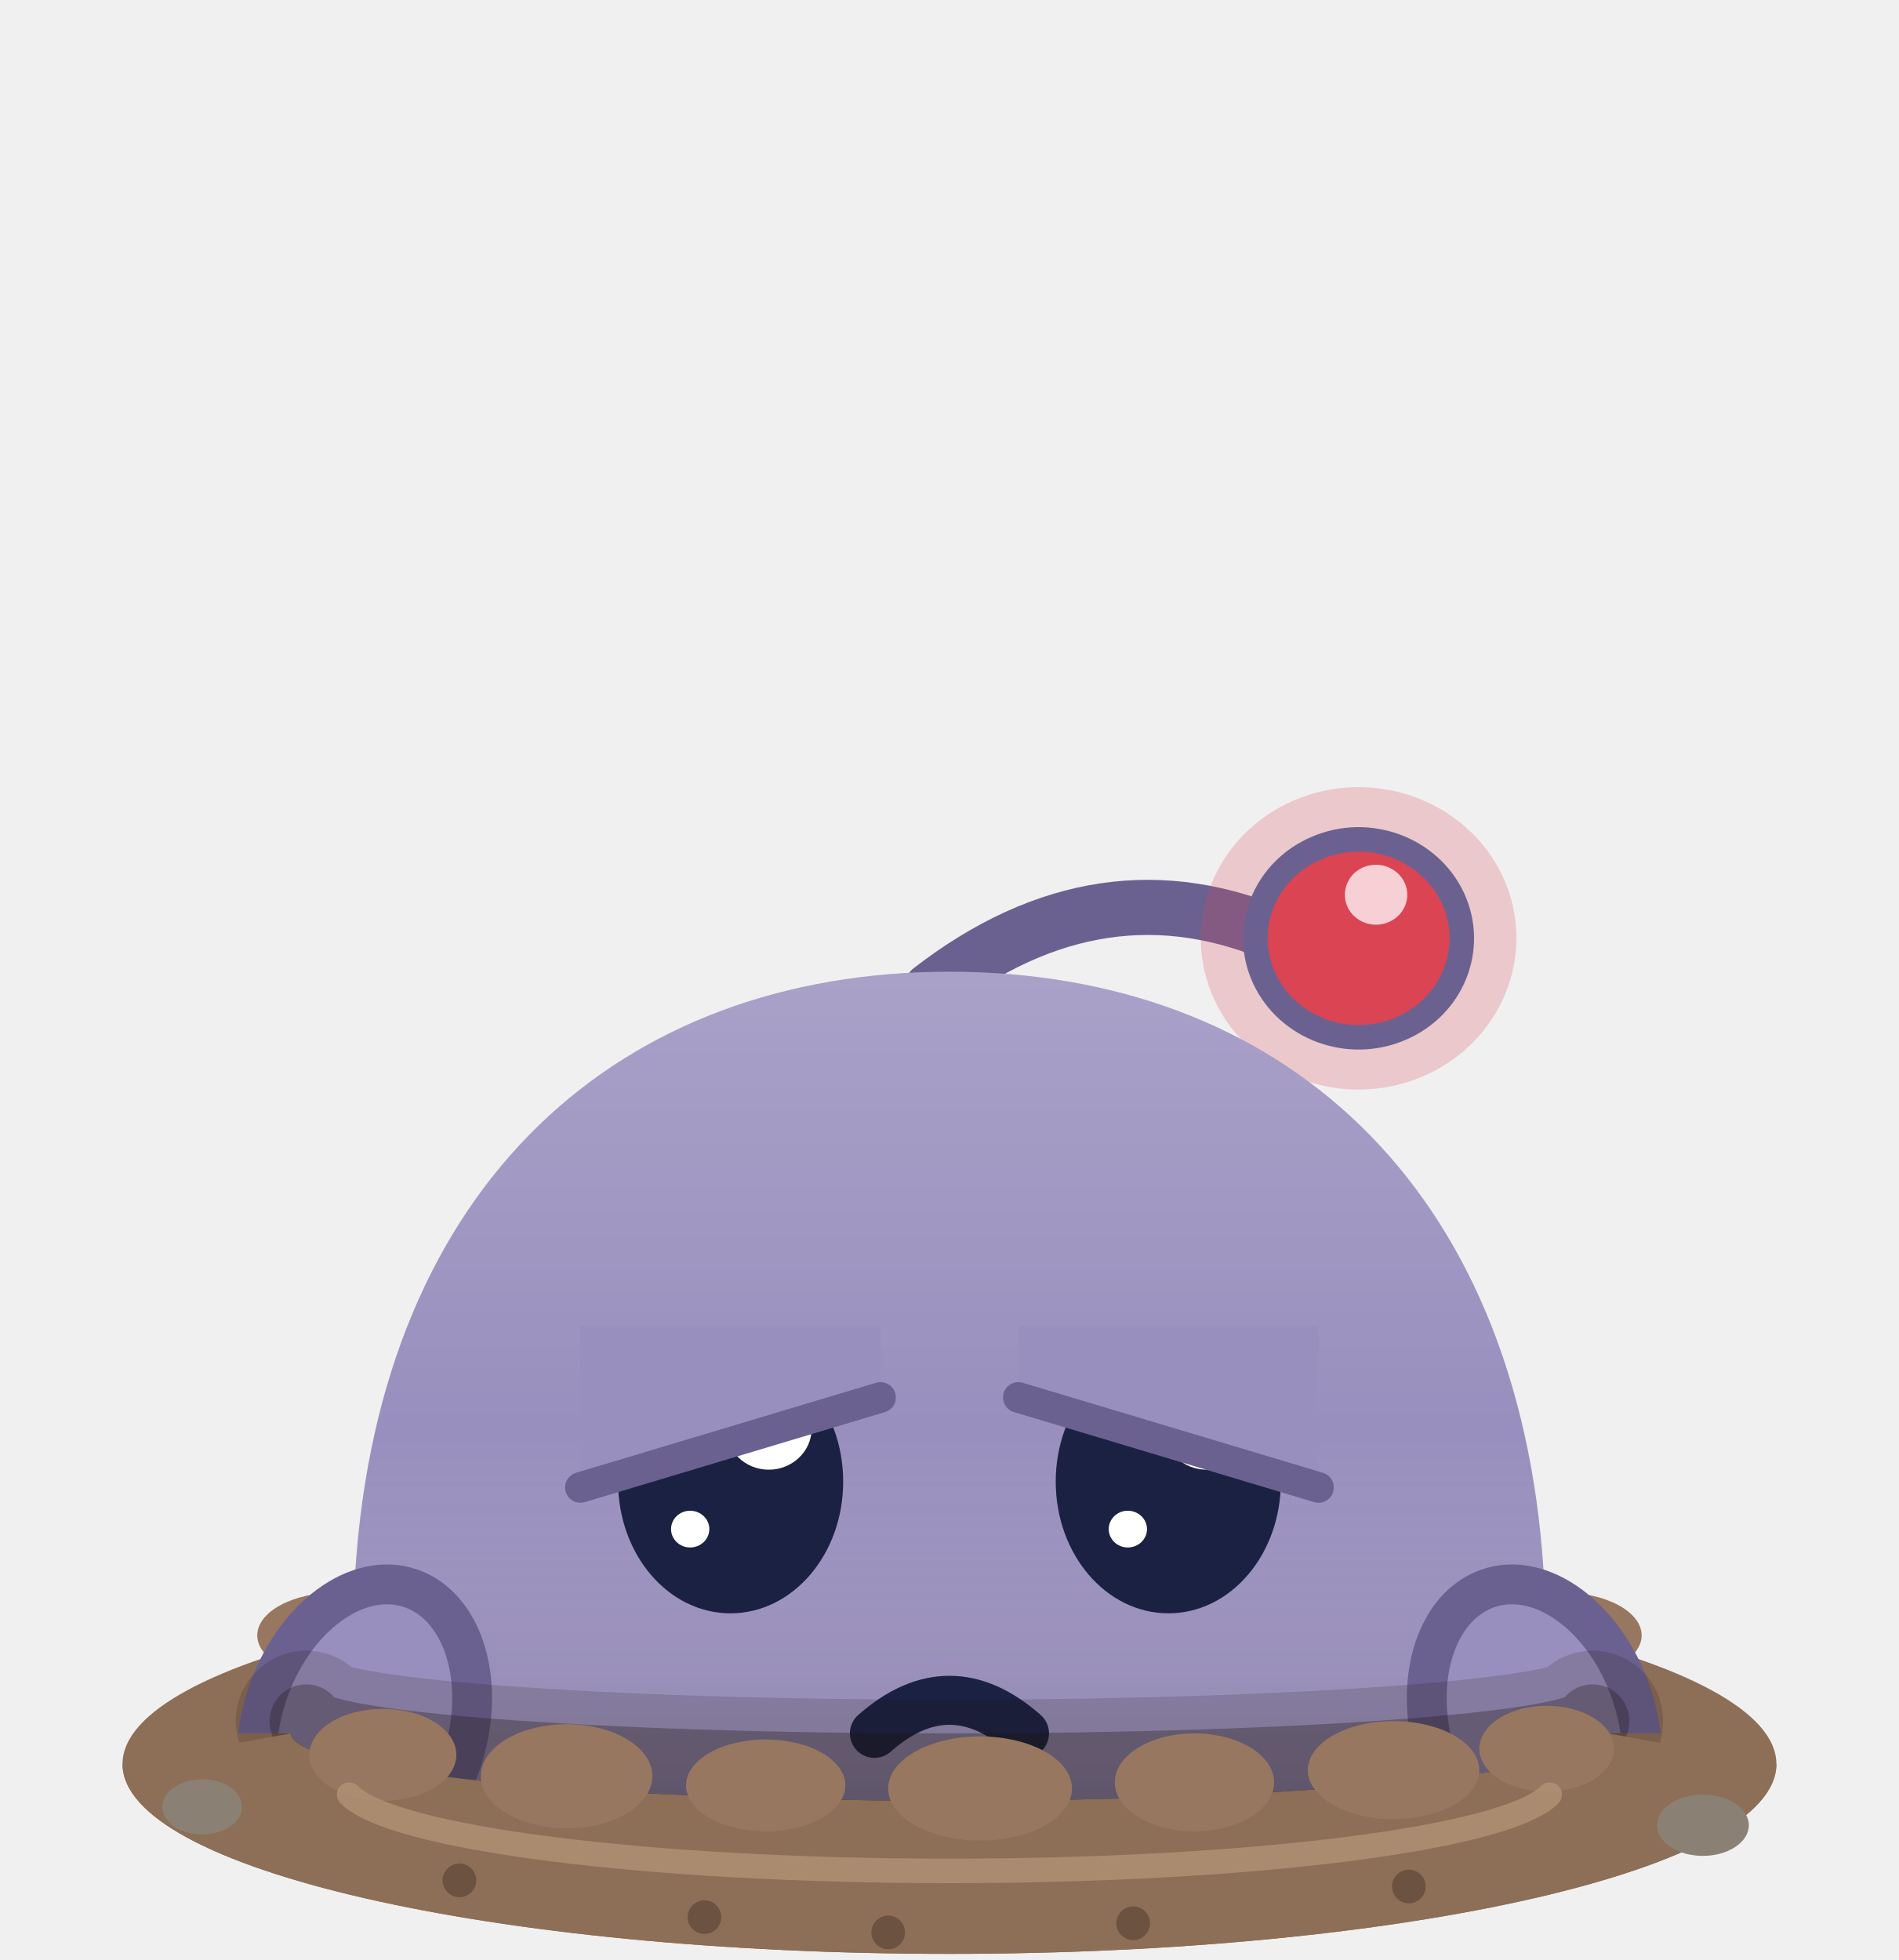
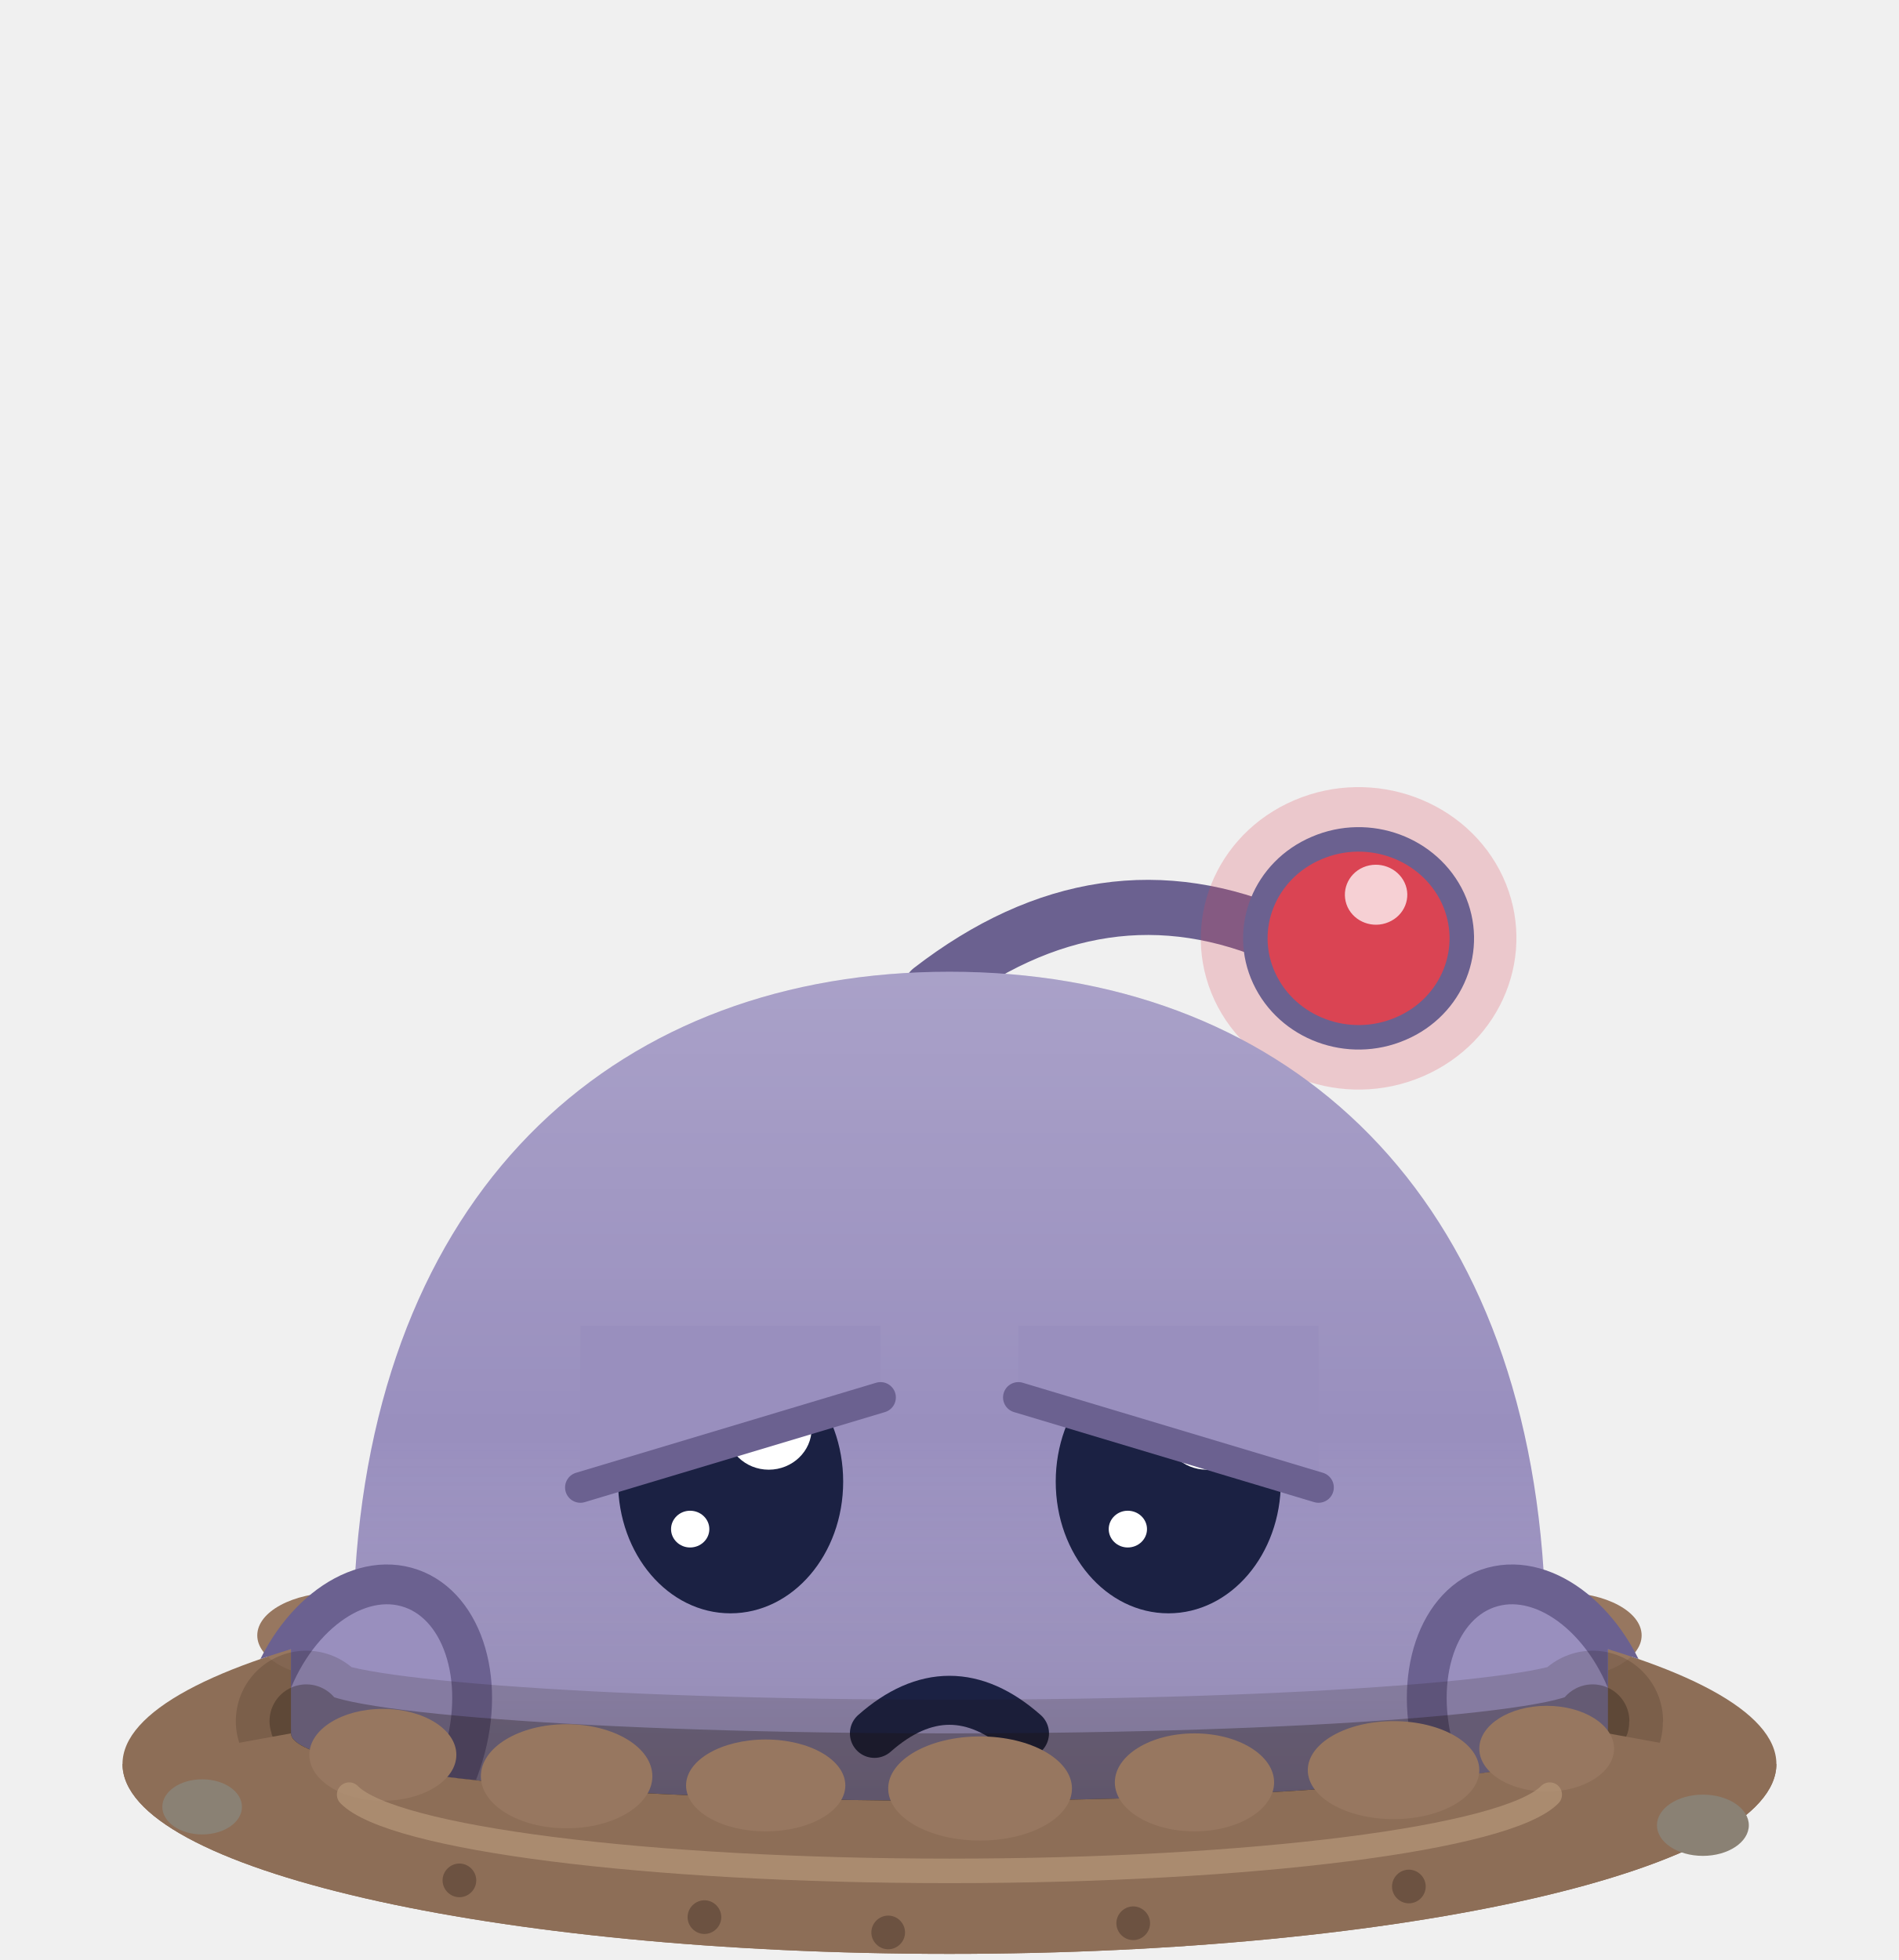
<svg xmlns="http://www.w3.org/2000/svg" viewBox="1 -1 62 64">
  <defs>
    <clipPath id="c1">
-       <path d="M-40 -60L104 -60L104 55.6L53.5 55.6C53.5 56.82 43.87 57.8 32 57.8C20.13 57.8 10.5 56.82 10.5 55.6L-40 55.6Z" />
+       <path d="M-40 -60L104 -60L104 56.6L59 56.6C59 55.25 57.07 53.93 53.5 52.85L53.5 55.6C53.5 56.82 43.87 57.8 32 57.8C20.13 57.8 10.5 56.82 10.5 55.6L10.5 52.85C6.93 53.93 5 55.25 5 56.6L-40 56.6Z" />
    </clipPath>
    <linearGradient id="g2" gradientUnits="userSpaceOnUse" x1="-0.67" y1="30.73" x2="-0.67" y2="64.02">
      <stop offset="0" stop-color="#ffffff" stop-opacity="0.16" />
      <stop offset="0.45" stop-color="#ffffff" stop-opacity="0" />
      <stop offset="1" stop-color="#1a1028" stop-opacity="0.28" />
    </linearGradient>
    <clipPath id="c3">
      <path d="M18.73 64.02C13.11 64.02 12.19 57.17 12.6 50.31C13.42 37.59 21.28 30.73 32 30.73C42.72 30.73 50.58 37.59 51.4 50.31C51.81 57.17 50.89 64.02 45.27 64.02Z" />
    </clipPath>
  </defs>
  <path d="M59 56.6C59 60.02 46.91 62.8 32 62.8C17.09 62.8 5 60.02 5 56.6C5 53.18 17.09 50.4 32 50.4C46.91 50.4 59 53.18 59 56.6Z" fill="#8d6e57" />
  <path d="M14.6 52.4C14.6 53.17 13.44 53.8 12 53.8C10.56 53.8 9.4 53.17 9.4 52.4C9.4 51.63 10.56 51 12 51C13.44 51 14.6 51.63 14.6 52.4Z" fill="#977760" />
  <path d="M24.3 50.9C24.3 51.67 23.05 52.3 21.5 52.3C19.95 52.3 18.7 51.67 18.7 50.9C18.7 50.13 19.95 49.5 21.5 49.5C23.05 49.5 24.3 50.13 24.3 50.9Z" fill="#977760" />
  <path d="M45.3 50.9C45.3 51.67 44.05 52.3 42.5 52.3C40.95 52.3 39.7 51.67 39.7 50.9C39.7 50.13 40.95 49.5 42.5 49.5C44.05 49.5 45.3 50.13 45.3 50.9Z" fill="#977760" />
  <path d="M54.6 52.4C54.6 53.17 53.44 53.8 52 53.8C50.56 53.8 49.4 53.17 49.4 52.4C49.4 51.63 50.56 51 52 51C53.44 51 54.6 51.63 54.6 52.4Z" fill="#977760" />
  <path d="M53.5 55.6C53.5 57.7 43.87 59.4 32 59.4C20.13 59.4 10.5 57.7 10.5 55.6C10.5 53.5 20.13 51.8 32 51.8C43.87 51.8 53.5 53.5 53.5 55.6Z" fill="#33271f" />
  <path d="M49 56.4C49 57.84 41.39 59 32 59C22.61 59 15 57.84 15 56.4C15 54.96 22.61 53.8 32 53.8C41.39 53.8 49 54.96 49 56.4Z" fill="#1f1712" />
  <g clip-path="url(#c1)">
-     <path d="M28.4 65.6C28.4 66.87 26.43 67.9 24 67.9C21.57 67.9 19.6 66.87 19.6 65.6C19.6 64.33 21.57 63.3 24 63.3C26.43 63.3 28.4 64.33 28.4 65.6Z" fill="#6b6190" />
-     <path d="M22.6 65.9L22.6 67.3M25.4 65.9L25.4 67.3" fill="none" stroke="#998fbe" stroke-opacity="0.85" stroke-width="0.8" stroke-linecap="round" stroke-linejoin="round" />
-     <path d="M44.4 65.6C44.4 66.87 42.43 67.9 40 67.9C37.57 67.9 35.6 66.87 35.6 65.6C35.6 64.33 37.57 63.3 40 63.3C42.43 63.3 44.4 64.33 44.4 65.6Z" fill="#6b6190" />
-     <path d="M38.6 65.9L38.6 67.3M41.4 65.9L41.4 67.3" fill="none" stroke="#998fbe" stroke-opacity="0.85" stroke-width="0.8" stroke-linecap="round" stroke-linejoin="round" />
    <path d="M31.39 31.32C35.12 28.44 38.95 27.87 42.89 29.62" fill="none" stroke="#6b6190" stroke-width="1.8" stroke-linecap="round" stroke-linejoin="round" />
    <path d="M47.45 34.15C44.86 35.26 41.81 34.14 40.65 31.65C39.5 29.16 40.66 26.24 43.26 25.13C45.86 24.02 48.91 25.14 50.07 27.63C51.22 30.12 50.05 33.04 47.45 34.15Z" fill="#da4453" fill-opacity="0.23" />
    <path d="M46.73 32.59C45.03 33.32 43.04 32.58 42.28 30.95C41.52 29.32 42.29 27.41 43.99 26.69C45.69 25.96 47.68 26.7 48.44 28.33C49.19 29.96 48.43 31.87 46.73 32.59Z" fill="#da4453" />
    <path d="M46.73 32.59C45.03 33.32 43.04 32.58 42.28 30.95C41.52 29.32 42.29 27.41 43.99 26.69C45.69 25.96 47.68 26.7 48.44 28.33C49.19 29.96 48.43 31.87 46.73 32.59Z" fill="none" stroke="#6b6190" stroke-width="0.8" stroke-linecap="round" stroke-linejoin="round" />
    <path d="M46.34 29.11C45.83 29.33 45.23 29.11 45 28.62C44.77 28.12 45 27.54 45.51 27.32C46.03 27.1 46.63 27.33 46.86 27.82C47.09 28.31 46.86 28.89 46.34 29.11Z" fill="#ffffff" fill-opacity="0.75" />
    <path d="M18.73 64.02C13.11 64.02 12.19 57.17 12.6 50.31C13.42 37.59 21.28 30.73 32 30.73C42.72 30.73 50.58 37.59 51.4 50.31C51.81 57.17 50.89 64.02 45.27 64.02Z" fill="#998fbe" />
    <path d="M18.73 64.02C13.11 64.02 12.19 57.17 12.6 50.31C13.42 37.59 21.28 30.73 32 30.73C42.72 30.73 50.58 37.59 51.4 50.31C51.81 57.17 50.89 64.02 45.27 64.02Z" fill="url(#g2)" />
    <g clip-path="url(#c3)">
      <path d="M28.53 47.38C28.53 49.76 26.88 51.68 24.85 51.68C22.82 51.68 21.18 49.76 21.18 47.38C21.18 45 22.82 43.07 24.85 43.07C26.88 43.07 28.53 45 28.53 47.38Z" fill="#1b2143" />
      <path d="M27.5 45.65C27.5 46.39 26.87 46.99 26.1 46.99C25.33 46.99 24.71 46.39 24.71 45.65C24.71 44.91 25.33 44.31 26.1 44.31C26.87 44.31 27.5 44.91 27.5 45.65Z" fill="#ffffff" />
      <path d="M24.16 48.93C24.16 49.26 23.88 49.53 23.53 49.53C23.19 49.53 22.91 49.26 22.91 48.93C22.91 48.6 23.19 48.33 23.53 48.33C23.88 48.33 24.16 48.6 24.16 48.93Z" fill="#ffffff" />
      <path d="M42.82 47.38C42.82 49.76 41.18 51.68 39.15 51.68C37.12 51.68 35.47 49.76 35.47 47.38C35.47 45 37.12 43.07 39.15 43.07C41.18 43.07 42.82 45 42.82 47.38Z" fill="#1b2143" />
      <path d="M41.79 45.65C41.79 46.39 41.17 46.99 40.4 46.99C39.62 46.99 39 46.39 39 45.65C39 44.91 39.62 44.31 40.4 44.31C41.17 44.31 41.79 44.91 41.79 45.65Z" fill="#ffffff" />
      <path d="M38.45 48.93C38.45 49.26 38.17 49.53 37.82 49.53C37.48 49.53 37.2 49.26 37.2 48.93C37.2 48.6 37.48 48.33 37.82 48.33C38.17 48.33 38.45 48.6 38.45 48.93Z" fill="#ffffff" />
      <path d="M19.95 42.29L29.75 42.29L29.75 44.63L19.95 47.57ZM34.25 42.29L44.05 42.29L44.05 47.57L34.25 44.63Z" fill="#998fbe" />
      <path d="M19.95 47.57L29.75 44.63M34.25 44.63L44.05 47.57" fill="none" stroke="#6b6190" stroke-width="1" stroke-linecap="round" stroke-linejoin="round" />
      <path d="M29.55 55.6C31.18 54.16 32.82 54.16 34.45 55.6" fill="none" stroke="#1b2143" stroke-width="1.6" stroke-linecap="round" stroke-linejoin="round" />
    </g>
    <path d="M16.13 56.32C15.37 58.87 13.31 60.54 11.52 60.05C9.73 59.55 8.9 57.09 9.66 54.54C10.42 52 12.49 50.33 14.27 50.82C16.06 51.31 16.9 53.78 16.13 56.32Z" fill="#998fbe" />
    <path d="M16.13 56.32C15.37 58.87 13.31 60.54 11.52 60.05C9.73 59.55 8.9 57.09 9.66 54.54C10.42 52 12.49 50.33 14.27 50.82C16.06 51.31 16.9 53.78 16.13 56.32Z" fill="none" stroke="#6b6190" stroke-width="1.3" stroke-linecap="round" stroke-linejoin="round" />
    <path d="M54.34 54.54C55.1 57.09 54.27 59.55 52.48 60.05C50.69 60.54 48.63 58.87 47.87 56.32C47.1 53.78 47.94 51.31 49.73 50.82C51.51 50.33 53.58 52 54.34 54.54Z" fill="#998fbe" />
    <path d="M54.34 54.54C55.1 57.09 54.27 59.55 52.48 60.05C50.69 60.54 48.63 58.87 47.87 56.32C47.1 53.78 47.94 51.31 49.73 50.82C51.51 50.33 53.58 52 54.34 54.54Z" fill="none" stroke="#6b6190" stroke-width="1.3" stroke-linecap="round" stroke-linejoin="round" />
  </g>
  <path d="M11 55.2C11 56.08 20.4 56.8 32 56.8C43.6 56.8 53 56.08 53 55.2" fill="none" stroke="#1c120c" stroke-opacity="0.16" stroke-width="4.6" stroke-linecap="round" stroke-linejoin="round" />
  <path d="M11 55.2C11 56.08 20.4 56.8 32 56.8C43.6 56.8 53 56.08 53 55.2" fill="none" stroke="#1c120c" stroke-opacity="0.3" stroke-width="2.4" stroke-linecap="round" stroke-linejoin="round" />
  <path d="M5 56.6C5 60.02 17.09 62.8 32 62.8C46.91 62.8 59 60.02 59 56.6L53.5 55.6C53.5 56.82 43.87 57.8 32 57.8C20.13 57.8 10.5 56.82 10.5 55.6Z" fill="#8d6e57" />
  <path d="M15.9 56.3C15.9 57.13 14.83 57.8 13.5 57.8C12.17 57.8 11.1 57.13 11.1 56.3C11.1 55.47 12.17 54.8 13.5 54.8C14.83 54.8 15.9 55.47 15.9 56.3Z" fill="#977760" />
  <path d="M22.3 57C22.3 57.94 21.05 58.7 19.5 58.7C17.95 58.7 16.7 57.94 16.7 57C16.7 56.06 17.95 55.3 19.5 55.3C21.05 55.3 22.3 56.06 22.3 57Z" fill="#977760" />
  <path d="M28.6 57.3C28.6 58.13 27.44 58.8 26 58.8C24.56 58.8 23.4 58.13 23.4 57.3C23.4 56.47 24.56 55.8 26 55.8C27.44 55.8 28.6 56.47 28.6 57.3Z" fill="#977760" />
  <path d="M36 57.4C36 58.34 34.66 59.1 33 59.1C31.34 59.1 30 58.34 30 57.4C30 56.46 31.34 55.7 33 55.7C34.66 55.7 36 56.46 36 57.4Z" fill="#977760" />
  <path d="M42.6 57.2C42.6 58.08 41.44 58.8 40 58.8C38.56 58.8 37.4 58.08 37.4 57.2C37.4 56.32 38.56 55.6 40 55.6C41.44 55.6 42.6 56.32 42.6 57.2Z" fill="#977760" />
  <path d="M49.3 56.8C49.3 57.68 48.05 58.4 46.5 58.4C44.95 58.4 43.7 57.68 43.7 56.8C43.7 55.92 44.95 55.2 46.5 55.2C48.05 55.2 49.3 55.92 49.3 56.8Z" fill="#977760" />
  <path d="M53.7 56.1C53.7 56.87 52.72 57.5 51.5 57.5C50.28 57.5 49.3 56.87 49.3 56.1C49.3 55.33 50.28 54.7 51.5 54.7C52.72 54.7 53.7 55.33 53.7 56.1Z" fill="#977760" />
  <path d="M12.4 57.6C13.8 59.03 22.15 60.09 32 60.09C41.85 60.09 50.2 59.03 51.6 57.6" fill="none" stroke="#b29276" stroke-opacity="0.8" stroke-width="0.8" stroke-linecap="round" stroke-linejoin="round" />
  <path d="M16.55 60.4C16.55 60.7 16.3 60.95 16 60.95C15.7 60.95 15.45 60.7 15.45 60.4C15.45 60.1 15.7 59.85 16 59.85C16.3 59.85 16.55 60.1 16.55 60.4Z" fill="#6c5241" />
  <path d="M24.55 61.6C24.55 61.9 24.3 62.15 24 62.15C23.7 62.15 23.45 61.9 23.45 61.6C23.45 61.3 23.7 61.05 24 61.05C24.3 61.05 24.55 61.3 24.55 61.6Z" fill="#6c5241" />
  <path d="M30.55 62.1C30.55 62.4 30.3 62.65 30 62.65C29.7 62.65 29.45 62.4 29.45 62.1C29.45 61.8 29.7 61.55 30 61.55C30.3 61.55 30.55 61.8 30.55 62.1Z" fill="#6c5241" />
  <path d="M38.55 61.8C38.55 62.1 38.3 62.35 38 62.35C37.7 62.35 37.45 62.1 37.45 61.8C37.45 61.5 37.7 61.25 38 61.25C38.3 61.25 38.55 61.5 38.55 61.8Z" fill="#6c5241" />
  <path d="M47.55 60.6C47.55 60.9 47.3 61.15 47 61.15C46.7 61.15 46.45 60.9 46.45 60.6C46.45 60.3 46.7 60.05 47 60.05C47.3 60.05 47.55 60.3 47.55 60.6Z" fill="#6c5241" />
  <path d="M8.9 58C8.9 58.5 8.32 58.9 7.6 58.9C6.88 58.9 6.3 58.5 6.3 58C6.3 57.5 6.88 57.1 7.6 57.1C8.32 57.1 8.9 57.5 8.9 58Z" fill="#8a8174" />
  <path d="M58.1 58.6C58.1 59.15 57.43 59.6 56.6 59.6C55.77 59.6 55.1 59.15 55.1 58.6C55.1 58.05 55.77 57.6 56.6 57.6C57.43 57.6 58.1 58.05 58.1 58.6Z" fill="#8a8174" />
</svg>
